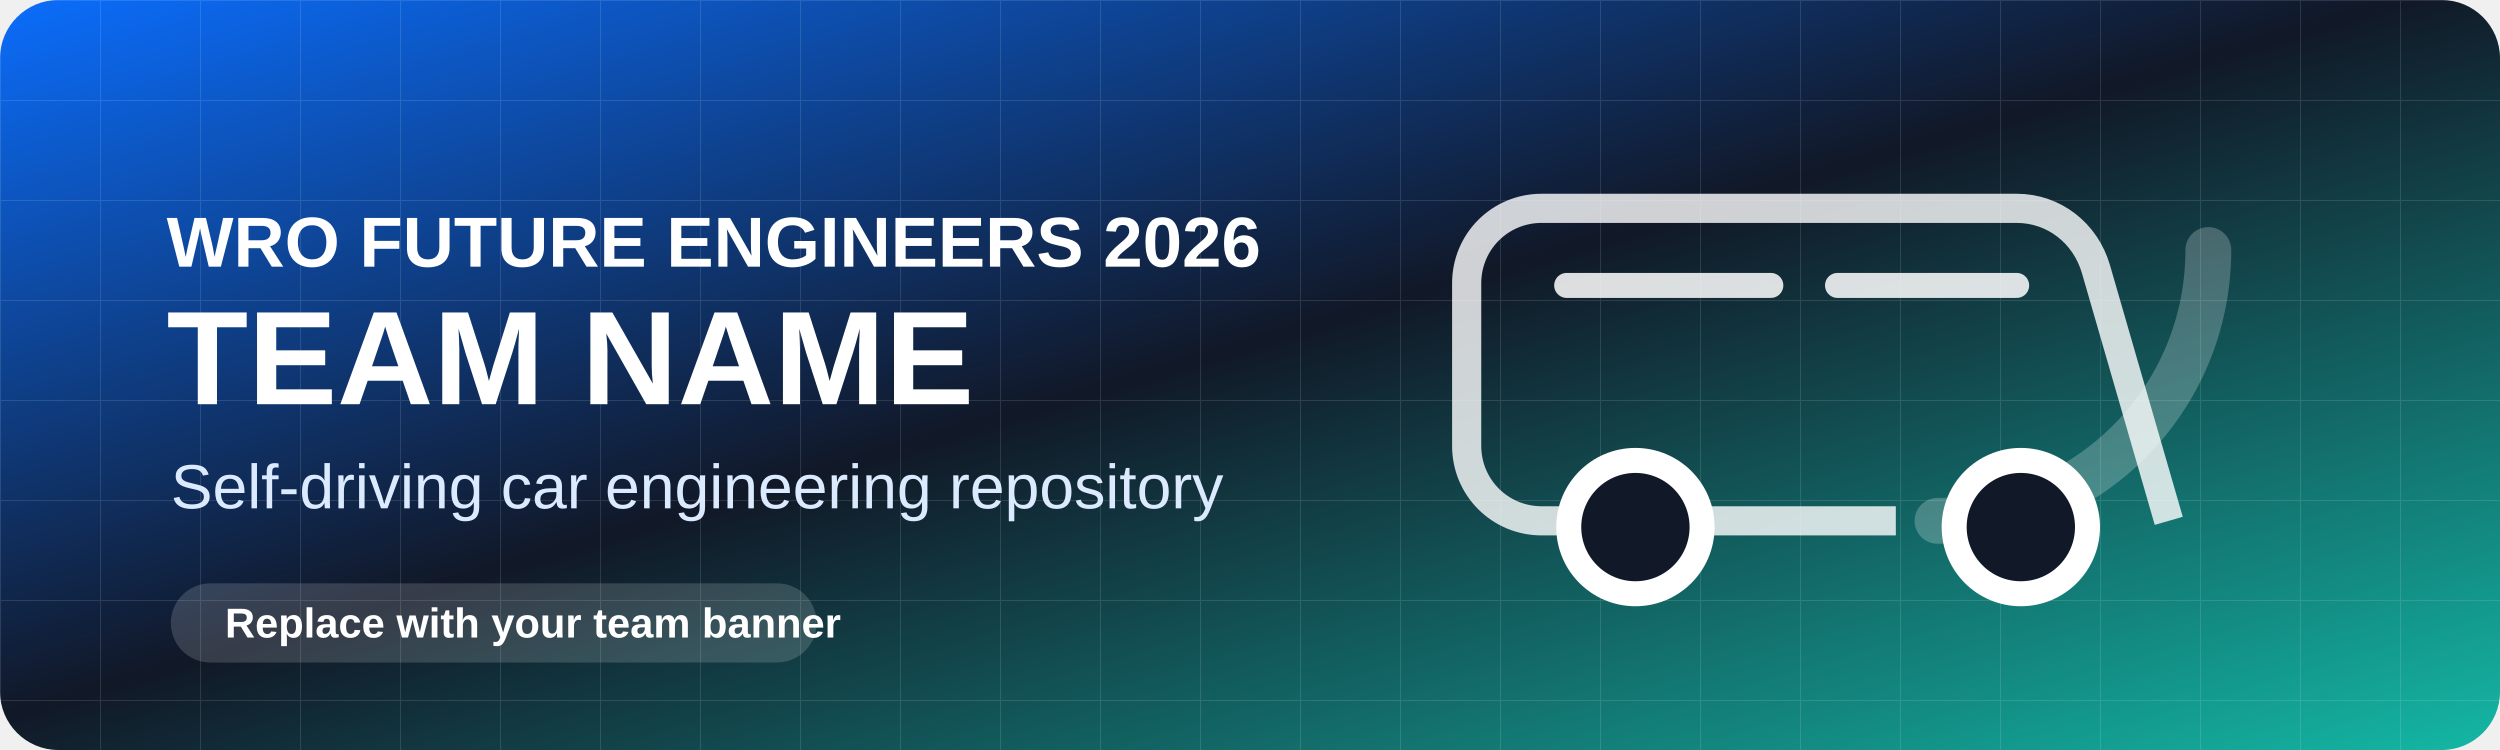
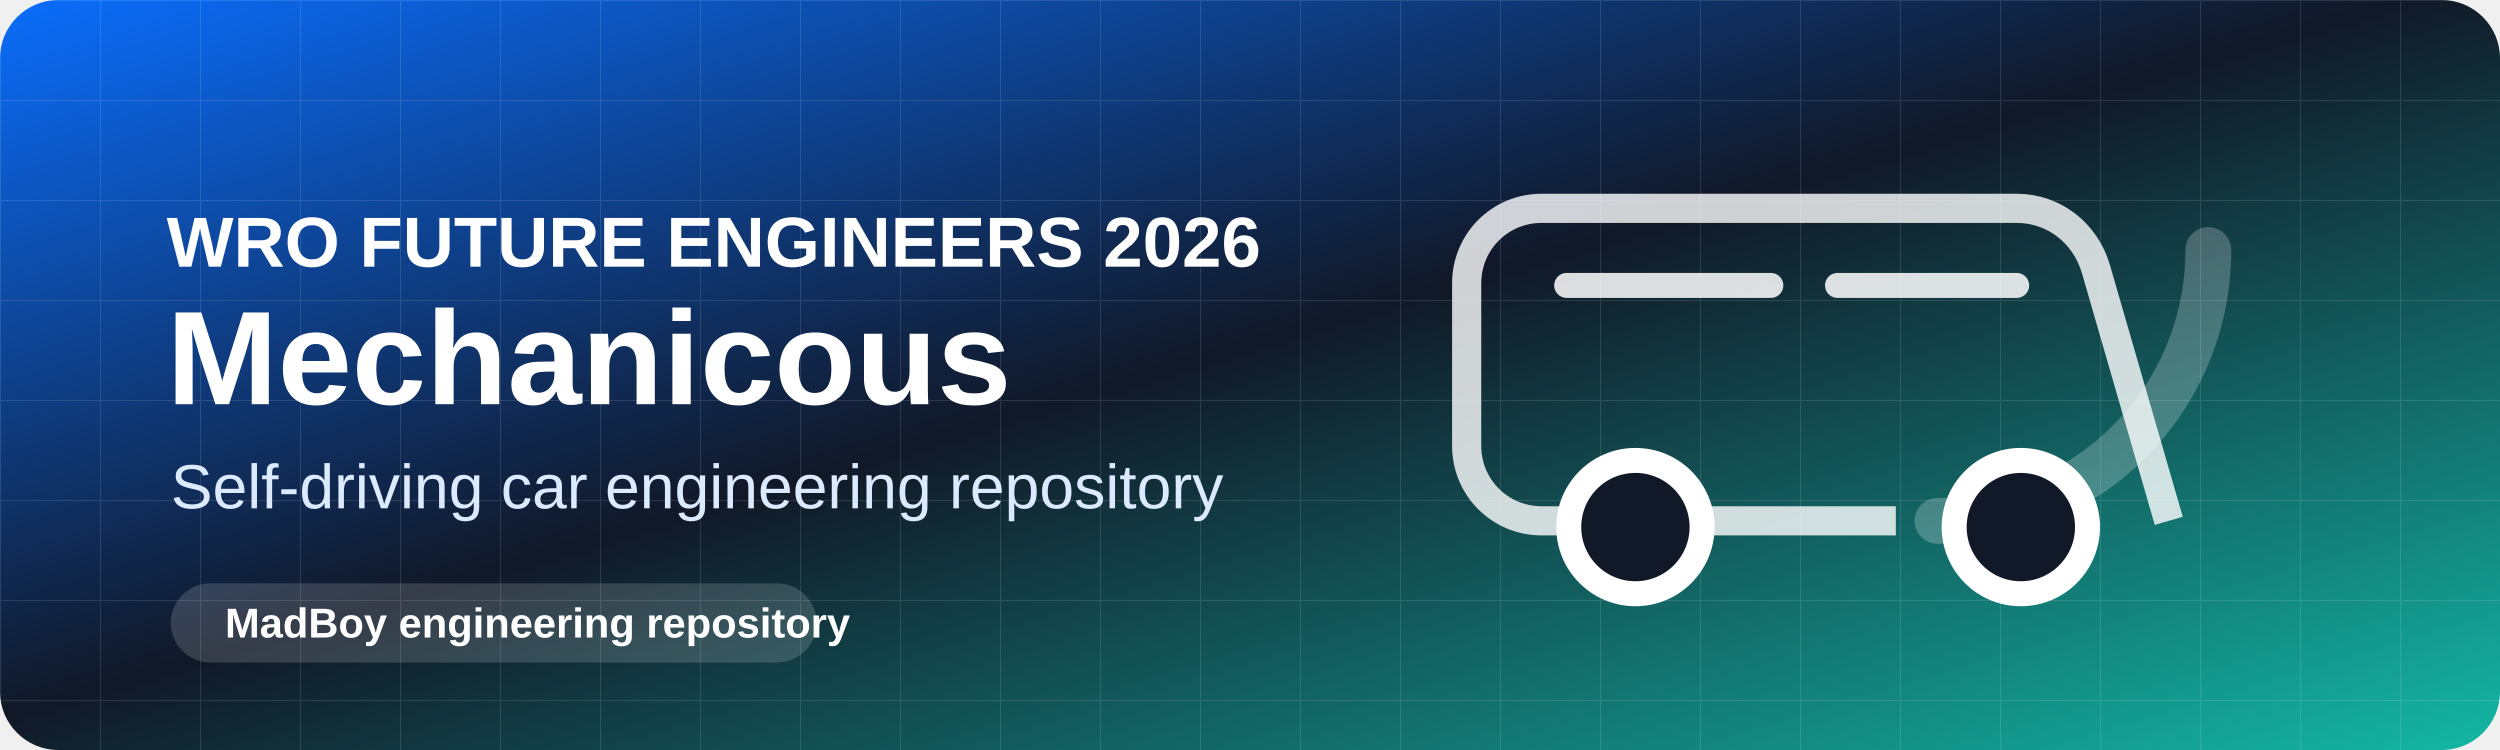
<svg xmlns="http://www.w3.org/2000/svg" width="1200" height="360" viewBox="0 0 1200 360" role="img" aria-labelledby="title desc">
  <defs>
    <linearGradient id="bg" x1="0" y1="0" x2="1" y2="1">
      <stop offset="0%" stop-color="#0b6efd" />
      <stop offset="48%" stop-color="#111827" />
      <stop offset="100%" stop-color="#14b8a6" />
    </linearGradient>
    <pattern id="grid" width="48" height="48" patternUnits="userSpaceOnUse">
      <path d="M48 0H0V48" fill="none" stroke="#ffffff" stroke-opacity="0.12" stroke-width="1" />
    </pattern>
  </defs>
  <rect width="1200" height="360" rx="28" fill="url(#bg)" />
  <rect width="1200" height="360" rx="28" fill="url(#grid)" />
  <path d="M930 250c72 0 130-58 130-130" fill="none" stroke="#ffffff" stroke-opacity="0.23" stroke-width="22" stroke-linecap="round" />
  <path d="M910 250h-170c-20 0-36-16-36-36v-78c0-20 16-36 36-36h228c18 0 33 12 38 29l35 121" fill="none" stroke="#ffffff" stroke-opacity="0.8" stroke-width="14" stroke-linejoin="round" />
  <circle cx="785" cy="253" r="32" fill="#111827" stroke="#ffffff" stroke-width="12" />
  <circle cx="970" cy="253" r="32" fill="#111827" stroke="#ffffff" stroke-width="12" />
  <path d="M752 137h98m32 0h86" stroke="#ffffff" stroke-opacity="0.85" stroke-width="12" stroke-linecap="round" />
  <text x="80" y="128" fill="#ffffff" font-family="Arial, Helvetica, sans-serif" font-size="34" font-weight="700" letter-spacing="0">WRO FUTURE ENGINEERS 2026</text>
-   <text x="80" y="194" fill="#ffffff" font-family="Arial, Helvetica, sans-serif" font-size="64" font-weight="800" letter-spacing="0">TEAM NAME</text>
+   <text x="80" y="194" fill="#ffffff" font-family="Arial, Helvetica, sans-serif" font-size="64" font-weight="800" letter-spacing="0">Mechanicous</text>
  <text x="82" y="244" fill="#dbeafe" font-family="Arial, Helvetica, sans-serif" font-size="30" font-weight="500" letter-spacing="0">Self-driving car engineering repository</text>
  <rect x="82" y="280" width="310" height="38" rx="19" fill="#ffffff" fill-opacity="0.16" />
-   <text x="108" y="306" fill="#ffffff" font-family="Arial, Helvetica, sans-serif" font-size="20" font-weight="700" letter-spacing="0">Replace with your team banner</text>
+   <text x="108" y="306" fill="#ffffff" font-family="Arial, Helvetica, sans-serif" font-size="20" font-weight="700" letter-spacing="0">MadBoy engineering repository</text>
</svg>
